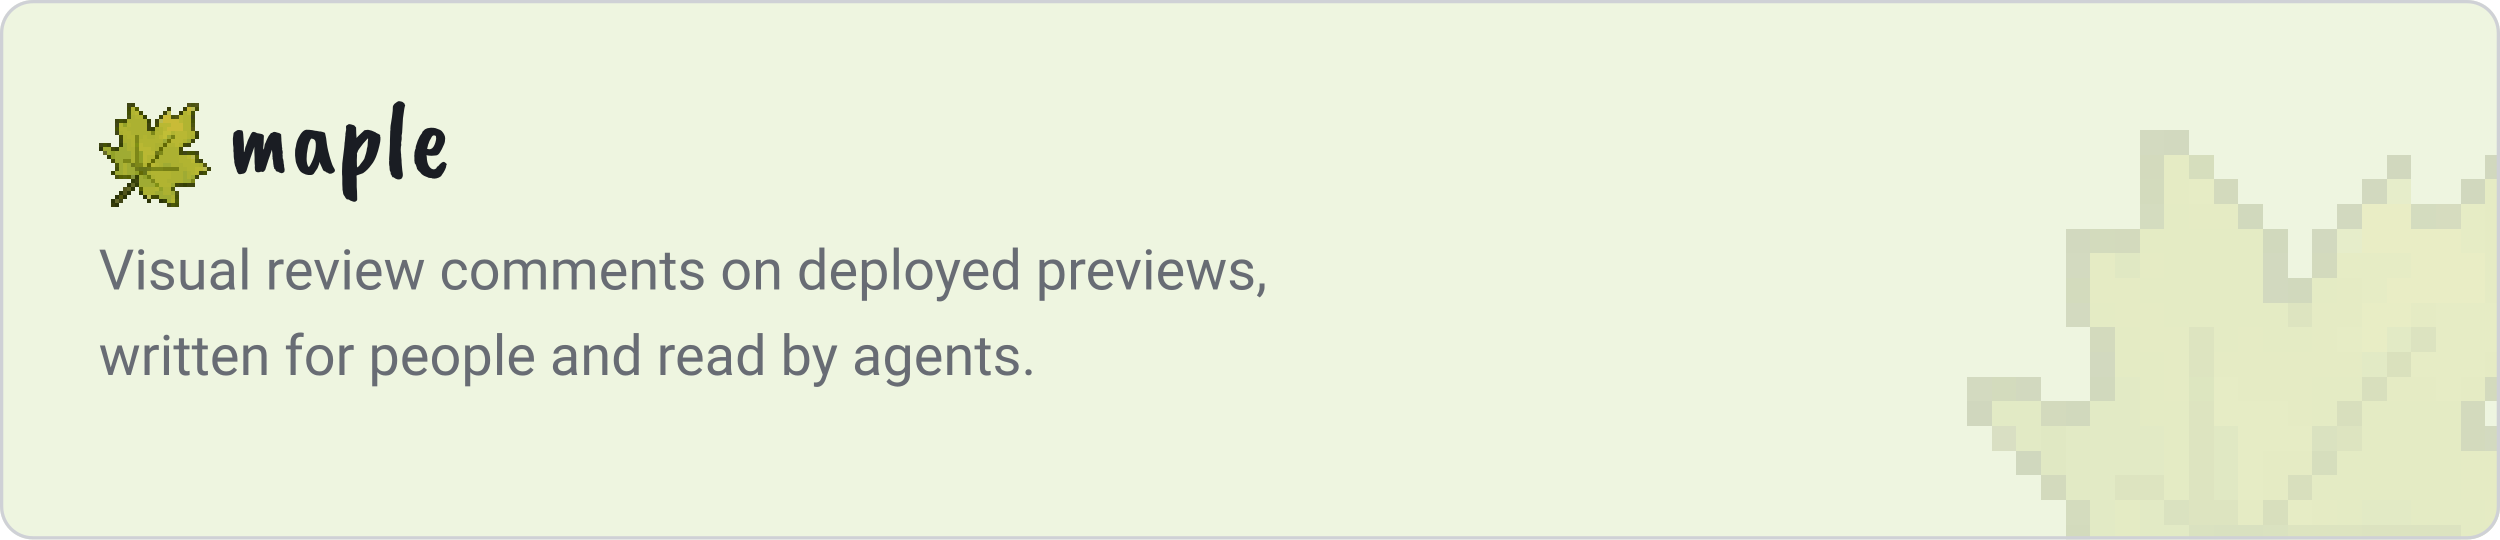
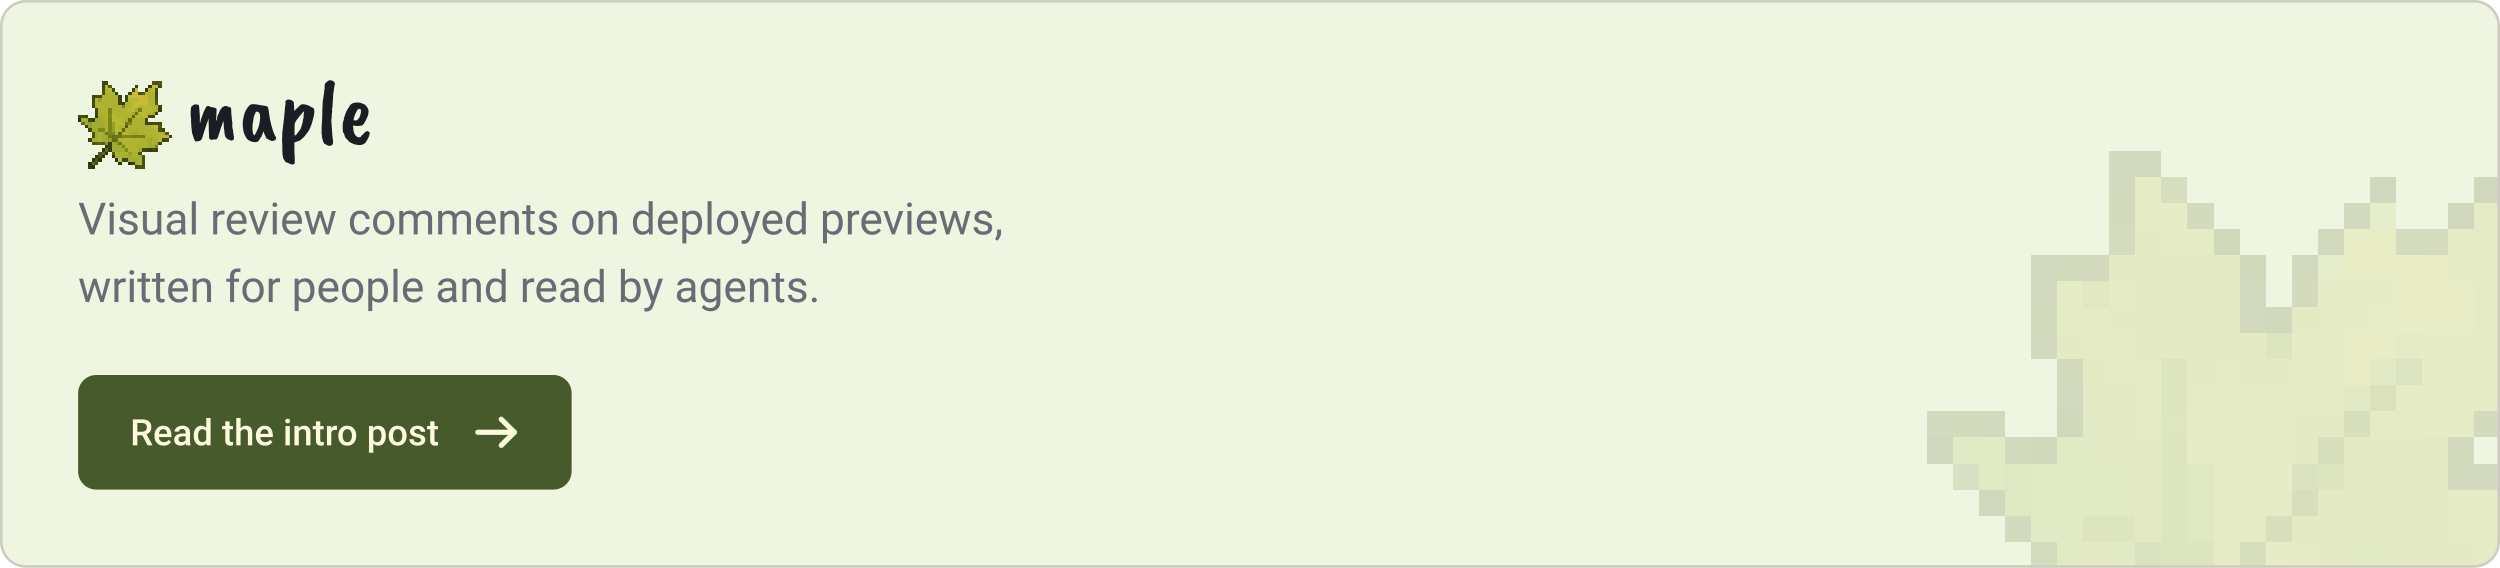
- <svg xmlns="http://www.w3.org/2000/svg" width="760" height="164" viewBox="0 0 760 164" role="img" aria-label="Maple: visual review comments on deployed previews, written for people and read by agents.">
+ <svg xmlns="http://www.w3.org/2000/svg" width="960" height="218" viewBox="0 0 960 218" role="img" aria-label="Maple: visual review comments on deployed previews, written for people and read by agents. Read the intro post.">
  <defs>
-     <clipPath id="card">
-       <rect x="0" y="0" width="760" height="164" rx="10" />
+     <clipPath id="c">
+       <rect width="960" height="218" rx="10" />
    </clipPath>
  </defs>
-   <g clip-path="url(#card)">
-     <rect x="0" y="0" width="760" height="164" rx="10" fill="#eef5e0" />
-     <g transform="translate(598 39.5) scale(7.5)" shape-rendering="crispEdges">
+   <g clip-path="url(#c)">
+     <rect width="960" height="218" rx="10" fill="#eef5e0" />
+     <g transform="translate(740 58) scale(10)" shape-rendering="crispEdges">
      <path d="M0 11h1v1h-1zM7 20h1v1h-1zM8 21h1v1h-1zM5 22h1v1h-1zM7 22h1v1h-1zM4 23h1v1h-1zM6 23h1v1h-1zM11 23h1v1h-1zM3 24h1v1h-1zM12 24h1v1h-1zM15 24h1v1h-1zM4 25h1v1h-1z" fill="#2c3408" fill-opacity="0.16" />
      <path d="M2 13h1v1h-1zM8 19h1v1h-1zM9 20h1v1h-1zM10 22h1v1h-1z" fill="#313c07" fill-opacity="0.16" />
      <path d="M17 1h1v1h-1zM21 1h1v1h-1zM20 2h1v1h-1zM3 25h1v1h-1z" fill="#373c08" fill-opacity="0.16" />
      <path d="M11 3h1v1h-1zM12 4h1v1h-1zM13 6h1v1h-1zM24 8h1v1h-1zM5 10h1v1h-1zM4 11h1v1h-1zM3 17h1v1h-1zM9 18h1v1h-1zM21 20h1v1h-1zM16 24h1v1h-1z" fill="#354005" fill-opacity="0.16" />
      <path d="M8 0h1v1h-1zM16 2h1v1h-1zM15 3h1v1h-1zM4 4h1v1h-1zM14 4h1v1h-1zM12 5h1v2h-1zM24 7h1v1h-1zM5 9h1v1h-1zM23 9h1v1h-1zM2 10h1v1h-1zM22 10h1v1h-1zM25 14h1v1h-1zM27 16h1v1h-1zM25 17h1v1h-1zM24 18h1v1h-1zM9 19h1v1h-1zM20 20h1v1h-1zM22 20h2v1h-2z" fill="#3d440d" fill-opacity="0.16" />
      <path d="M7 0h1v1h-1zM23 3h1v1h-1zM4 5h1v1h-1zM4 7h1v1h-1zM0 10h1v1h-1zM21 12h1v1h-1zM24 12h1v1h-1zM5 24h1v1h-1zM17 25h1v1h-1z" fill="#404616" fill-opacity="0.16" />
      <path d="M7 1h1v1h-1zM24 1h1v1h-1zM10 2h1v1h-1zM6 4h1v1h-1zM14 5h1v1h-1zM5 8h1v1h-1zM21 10h1v1h-1zM3 11h1v1h-1zM20 11h1v2h-1zM3 14h1v1h-1zM19 20h1v1h-1zM13 23h2v1h-2z" fill="#414905" fill-opacity="0.16" />
      <path d="M7 2h1v1h-1zM23 2h1v1h-1zM5 4h1v1h-1zM23 4h1v1h-1zM4 6h1v1h-1zM1 10h1v1h-1zM22 12h2v1h-2zM4 16h1v1h-1zM26 17h1v1h-1zM19 23h1v1h-1zM19 25h1v1h-1z" fill="#435005" fill-opacity="0.16" />
      <path d="M23 0h1v1h-1zM7 3h1v1h-1zM18 3h1v1h-1zM23 5h1v1h-1zM24 14h1v1h-1zM4 18h1v1h-1zM19 22h1v1h-1z" fill="#4a530f" fill-opacity="0.16" />
      <path d="M4 15h1v1h-1zM18 21h1v1h-1zM19 24h1v1h-1zM18 25h1v1h-1z" fill="#4a5707" fill-opacity="0.16" />
      <path d="M22 0h1v1h-1zM24 0h1v1h-1zM6 21h1v2h-1z" fill="#52541b" fill-opacity="0.16" />
      <path d="M19 3h1v1h-1zM23 6h1v1h-1zM26 15h1v1h-1zM5 23h1v1h-1z" fill="#545710" fill-opacity="0.16" />
      <path d="M9 1h1v1h-1zM14 13h1v1h-1zM24 13h1v1h-1zM5 18h1v1h-1zM7 18h1v1h-1zM10 21h1v1h-1z" fill="#555f02" fill-opacity="0.16" />
      <path d="M6 18h1v1h-1z" fill="#57630d" fill-opacity="0.16" />
      <path d="M16 10h1v1h-1zM15 11h1v1h-1zM13 14h1v1h-1zM12 15h1v1h-1zM10 17h1v1h-1z" fill="#626905" fill-opacity="0.16" />
      <path d="M8 20h1v1h-1zM7 21h1v1h-1z" fill="#616626" fill-opacity="0.16" />
      <path d="M1 12h1v1h-1zM4 24h1v1h-1z" fill="#66692b" fill-opacity="0.16" />
      <path d="M10 16h2v1h-2zM11 17h1v1h-1z" fill="#667318" fill-opacity="0.16" />
      <path d="M17 9h1v1h-1z" fill="#6f7305" fill-opacity="0.16" />
      <path d="M14 12h1v1h-1zM8 15h1v1h-1zM9 16h1v1h-1zM12 16h1v1h-1z" fill="#6e7818" fill-opacity="0.16" />
      <path d="M12 18h1v1h-1z" fill="#6e7d10" fill-opacity="0.16" />
      <path d="M18 8h1v1h-1zM16 16h4v1h-4z" fill="#778015" fill-opacity="0.16" />
      <path d="M13 7h1v1h-1zM9 8h1v2h-1zM9 11h1v5h-1zM15 12h1v1h-1zM6 14h2v1h-2zM10 15h1v1h-1zM13 16h3v1h-3zM13 19h1v1h-1zM23 19h1v1h-1z" fill="#7d8718" fill-opacity="0.16" />
      <path d="M9 10h1v1h-1zM14 20h1v1h-1z" fill="#809014" fill-opacity="0.16" />
      <path d="M8 18h1v1h-1z" fill="#86943a" fill-opacity="0.16" />
      <path d="M6 5h1v1h-1zM3 12h1v2h-1zM10 12h1v3h-1zM9 17h1v1h-1zM11 18h1v1h-1zM15 21h1v1h-1z" fill="#92a127" fill-opacity="0.16" />
      <path d="M17 8h1v1h-1zM16 9h1v1h-1zM22 9h1v1h-1zM6 10h1v4h-1zM1 11h2v1h-2zM5 11h1v7h-1zM2 12h1v1h-1zM4 12h1v3h-1zM7 12h1v2h-1zM7 15h1v3h-1zM16 15h2v1h-2zM8 16h1v2h-1zM4 17h1v1h-1zM21 17h1v3h-1zM10 18h1v3h-1zM23 18h1v1h-1zM11 19h2v2h-2zM22 19h1v1h-1zM13 20h1v1h-1zM18 20h1v1h-1zM14 22h2v1h-2zM18 22h1v1h-1zM15 23h3v1h-3zM17 24h1v1h-1z" fill="#9fab33" fill-opacity="0.16" />
      <path d="M8 3h1v5h-1zM7 4h1v1h-1zM9 4h3v4h-3zM7 6h1v1h-1zM14 6h1v1h-1zM5 7h1v1h-1zM12 7h1v2h-1zM6 8h1v2h-1zM10 8h1v1h-1zM13 8h1v1h-1zM23 8h1v1h-1zM7 9h1v3h-1zM14 10h2v1h-2zM8 11h1v4h-1zM14 11h1v1h-1zM16 11h4v4h-4zM15 13h1v3h-1zM14 14h1v1h-1zM6 15h1v3h-1zM18 15h3v1h-3zM25 15h1v1h-1zM20 16h2v1h-2zM12 17h1v1h-1zM18 17h3v3h-3zM22 17h1v2h-1zM13 18h1v1h-1zM17 19h1v1h-1zM11 21h3v2h-3zM16 21h2v2h-2zM18 23h1v1h-1z" fill="#acb131" fill-opacity="0.16" />
      <path d="M8 1h1v2h-1zM21 2h1v5h-1zM9 3h2v1h-2zM22 3h1v6h-1zM5 5h1v2h-1zM7 5h1v1h-1zM6 6h1v2h-1zM15 6h1v2h-1zM7 7h1v2h-1zM14 7h1v3h-1zM18 7h1v1h-1zM23 7h1v1h-1zM8 8h1v3h-1zM11 8h1v3h-1zM10 9h1v1h-1zM12 9h2v2h-2zM15 9h1v1h-1zM21 9h1v1h-1zM17 10h2v1h-2zM20 10h1v1h-1zM13 11h1v1h-1zM12 13h2v1h-2zM20 13h2v2h-2zM12 14h1v1h-1zM22 14h1v3h-1zM11 15h1v1h-1zM14 15h1v1h-1zM21 15h1v1h-1zM23 15h2v1h-2zM23 16h1v2h-1zM13 17h5v1h-5zM14 18h4v1h-4zM14 19h3v1h-3zM15 20h3v1h-3zM14 21h1v1h-1zM18 24h1v1h-1z" fill="#b1b431" fill-opacity="0.16" />
      <path d="M9 2h1v1h-1zM22 2h1v1h-1zM20 3h1v2h-1zM15 5h3v1h-3zM16 6h1v1h-1zM19 7h3v2h-3zM15 8h1v1h-1zM18 9h3v1h-3zM10 10h1v2h-1zM19 10h1v1h-1zM11 11h2v2h-2zM13 12h1v1h-1zM11 13h1v2h-1zM22 13h1v1h-1zM23 14h1v1h-1zM13 15h1v1h-1zM24 16h2v1h-2zM24 17h1v1h-1z" fill="#b9b833" fill-opacity="0.16" />
      <path d="M23 1h1v1h-1zM17 2h1v1h-1zM15 4h1v1h-1zM23 13h1v1h-1zM26 16h1v1h-1zM12 23h1v1h-1z" fill="#babb52" fill-opacity="0.16" />
      <path d="M22 1h1v1h-1zM16 3h2v2h-2zM18 4h2v3h-2zM20 5h1v2h-1zM17 6h1v1h-1z" fill="#c9bb37" fill-opacity="0.16" />
      <path d="M16 7h2v1h-2zM16 8h1v1h-1z" fill="#c1be36" fill-opacity="0.16" />
    </g>
-     <g transform="translate(30 31.2143) scale(1.2143)" shape-rendering="crispEdges">
+     <g transform="translate(30 31.2857) scale(1.2857)" shape-rendering="crispEdges">
      <path d="M0 11h1v1h-1zM7 20h1v1h-1zM8 21h1v1h-1zM5 22h1v1h-1zM7 22h1v1h-1zM4 23h1v1h-1zM6 23h1v1h-1zM11 23h1v1h-1zM3 24h1v1h-1zM12 24h1v1h-1zM15 24h1v1h-1zM4 25h1v1h-1z" fill="#2c3408" />
      <path d="M2 13h1v1h-1zM8 19h1v1h-1zM9 20h1v1h-1zM10 22h1v1h-1z" fill="#313c07" />
      <path d="M17 1h1v1h-1zM21 1h1v1h-1zM20 2h1v1h-1zM3 25h1v1h-1z" fill="#373c08" />
      <path d="M11 3h1v1h-1zM12 4h1v1h-1zM13 6h1v1h-1zM24 8h1v1h-1zM5 10h1v1h-1zM4 11h1v1h-1zM3 17h1v1h-1zM9 18h1v1h-1zM21 20h1v1h-1zM16 24h1v1h-1z" fill="#354005" />
      <path d="M8 0h1v1h-1zM16 2h1v1h-1zM15 3h1v1h-1zM4 4h1v1h-1zM14 4h1v1h-1zM12 5h1v2h-1zM24 7h1v1h-1zM5 9h1v1h-1zM23 9h1v1h-1zM2 10h1v1h-1zM22 10h1v1h-1zM25 14h1v1h-1zM27 16h1v1h-1zM25 17h1v1h-1zM24 18h1v1h-1zM9 19h1v1h-1zM20 20h1v1h-1zM22 20h2v1h-2z" fill="#3d440d" />
      <path d="M7 0h1v1h-1zM23 3h1v1h-1zM4 5h1v1h-1zM4 7h1v1h-1zM0 10h1v1h-1zM21 12h1v1h-1zM24 12h1v1h-1zM5 24h1v1h-1zM17 25h1v1h-1z" fill="#404616" />
      <path d="M7 1h1v1h-1zM24 1h1v1h-1zM10 2h1v1h-1zM6 4h1v1h-1zM14 5h1v1h-1zM5 8h1v1h-1zM21 10h1v1h-1zM3 11h1v1h-1zM20 11h1v2h-1zM3 14h1v1h-1zM19 20h1v1h-1zM13 23h2v1h-2z" fill="#414905" />
      <path d="M7 2h1v1h-1zM23 2h1v1h-1zM5 4h1v1h-1zM23 4h1v1h-1zM4 6h1v1h-1zM1 10h1v1h-1zM22 12h2v1h-2zM4 16h1v1h-1zM26 17h1v1h-1zM19 23h1v1h-1zM19 25h1v1h-1z" fill="#435005" />
      <path d="M23 0h1v1h-1zM7 3h1v1h-1zM18 3h1v1h-1zM23 5h1v1h-1zM24 14h1v1h-1zM4 18h1v1h-1zM19 22h1v1h-1z" fill="#4a530f" />
      <path d="M4 15h1v1h-1zM18 21h1v1h-1zM19 24h1v1h-1zM18 25h1v1h-1z" fill="#4a5707" />
      <path d="M22 0h1v1h-1zM24 0h1v1h-1zM6 21h1v2h-1z" fill="#52541b" />
      <path d="M19 3h1v1h-1zM23 6h1v1h-1zM26 15h1v1h-1zM5 23h1v1h-1z" fill="#545710" />
      <path d="M9 1h1v1h-1zM14 13h1v1h-1zM24 13h1v1h-1zM5 18h1v1h-1zM7 18h1v1h-1zM10 21h1v1h-1z" fill="#555f02" />
      <path d="M6 18h1v1h-1z" fill="#57630d" />
      <path d="M16 10h1v1h-1zM15 11h1v1h-1zM13 14h1v1h-1zM12 15h1v1h-1zM10 17h1v1h-1z" fill="#626905" />
      <path d="M8 20h1v1h-1zM7 21h1v1h-1z" fill="#616626" />
      <path d="M1 12h1v1h-1zM4 24h1v1h-1z" fill="#66692b" />
      <path d="M10 16h2v1h-2zM11 17h1v1h-1z" fill="#667318" />
      <path d="M17 9h1v1h-1z" fill="#6f7305" />
      <path d="M14 12h1v1h-1zM8 15h1v1h-1zM9 16h1v1h-1zM12 16h1v1h-1z" fill="#6e7818" />
      <path d="M12 18h1v1h-1z" fill="#6e7d10" />
      <path d="M18 8h1v1h-1zM16 16h4v1h-4z" fill="#778015" />
      <path d="M13 7h1v1h-1zM9 8h1v2h-1zM9 11h1v5h-1zM15 12h1v1h-1zM6 14h2v1h-2zM10 15h1v1h-1zM13 16h3v1h-3zM13 19h1v1h-1zM23 19h1v1h-1z" fill="#7d8718" />
      <path d="M9 10h1v1h-1zM14 20h1v1h-1z" fill="#809014" />
      <path d="M8 18h1v1h-1z" fill="#86943a" />
      <path d="M6 5h1v1h-1zM3 12h1v2h-1zM10 12h1v3h-1zM9 17h1v1h-1zM11 18h1v1h-1zM15 21h1v1h-1z" fill="#92a127" />
      <path d="M17 8h1v1h-1zM16 9h1v1h-1zM22 9h1v1h-1zM6 10h1v4h-1zM1 11h2v1h-2zM5 11h1v7h-1zM2 12h1v1h-1zM4 12h1v3h-1zM7 12h1v2h-1zM7 15h1v3h-1zM16 15h2v1h-2zM8 16h1v2h-1zM4 17h1v1h-1zM21 17h1v3h-1zM10 18h1v3h-1zM23 18h1v1h-1zM11 19h2v2h-2zM22 19h1v1h-1zM13 20h1v1h-1zM18 20h1v1h-1zM14 22h2v1h-2zM18 22h1v1h-1zM15 23h3v1h-3zM17 24h1v1h-1z" fill="#9fab33" />
      <path d="M8 3h1v5h-1zM7 4h1v1h-1zM9 4h3v4h-3zM7 6h1v1h-1zM14 6h1v1h-1zM5 7h1v1h-1zM12 7h1v2h-1zM6 8h1v2h-1zM10 8h1v1h-1zM13 8h1v1h-1zM23 8h1v1h-1zM7 9h1v3h-1zM14 10h2v1h-2zM8 11h1v4h-1zM14 11h1v1h-1zM16 11h4v4h-4zM15 13h1v3h-1zM14 14h1v1h-1zM6 15h1v3h-1zM18 15h3v1h-3zM25 15h1v1h-1zM20 16h2v1h-2zM12 17h1v1h-1zM18 17h3v3h-3zM22 17h1v2h-1zM13 18h1v1h-1zM17 19h1v1h-1zM11 21h3v2h-3zM16 21h2v2h-2zM18 23h1v1h-1z" fill="#acb131" />
      <path d="M8 1h1v2h-1zM21 2h1v5h-1zM9 3h2v1h-2zM22 3h1v6h-1zM5 5h1v2h-1zM7 5h1v1h-1zM6 6h1v2h-1zM15 6h1v2h-1zM7 7h1v2h-1zM14 7h1v3h-1zM18 7h1v1h-1zM23 7h1v1h-1zM8 8h1v3h-1zM11 8h1v3h-1zM10 9h1v1h-1zM12 9h2v2h-2zM15 9h1v1h-1zM21 9h1v1h-1zM17 10h2v1h-2zM20 10h1v1h-1zM13 11h1v1h-1zM12 13h2v1h-2zM20 13h2v2h-2zM12 14h1v1h-1zM22 14h1v3h-1zM11 15h1v1h-1zM14 15h1v1h-1zM21 15h1v1h-1zM23 15h2v1h-2zM23 16h1v2h-1zM13 17h5v1h-5zM14 18h4v1h-4zM14 19h3v1h-3zM15 20h3v1h-3zM14 21h1v1h-1zM18 24h1v1h-1z" fill="#b1b431" />
      <path d="M9 2h1v1h-1zM22 2h1v1h-1zM20 3h1v2h-1zM15 5h3v1h-3zM16 6h1v1h-1zM19 7h3v2h-3zM15 8h1v1h-1zM18 9h3v1h-3zM10 10h1v2h-1zM19 10h1v1h-1zM11 11h2v2h-2zM13 12h1v1h-1zM11 13h1v2h-1zM22 13h1v1h-1zM23 14h1v1h-1zM13 15h1v1h-1zM24 16h2v1h-2zM24 17h1v1h-1z" fill="#b9b833" />
      <path d="M23 1h1v1h-1zM17 2h1v1h-1zM15 4h1v1h-1zM23 13h1v1h-1zM26 16h1v1h-1zM12 23h1v1h-1z" fill="#babb52" />
      <path d="M22 1h1v1h-1zM16 3h2v2h-2zM18 4h2v3h-2zM20 5h1v2h-1zM17 6h1v1h-1z" fill="#c9bb37" />
      <path d="M16 7h2v1h-2zM16 8h1v1h-1z" fill="#c1be36" />
    </g>
-     <svg x="70.8" y="30.763" width="65.019" height="30.6" viewBox="0 0 200.2 94.22" overflow="visible">
+     <svg x="73.2" y="30.808" width="68.844" height="32.4" viewBox="0 0 200.2 94.22" overflow="visible">
      <path d="m4.2,27.1h0.2q1.3-0.4,4.2,0.3,1,0.3,1.2,5.7,0.4,4.1,0.4,5.7,0,1.5,0.1,1.8v6.7l0.5,0.1q0-0.1,0.2-1.2,0.5-2.8,1.1-4.3,0.4-0.4,0.5-1,0-0.6,0.5-1.3,0.6-2.8,3-7.3,0.8-1.9,1.6-2.8,0.7-1,2.2-0.7,1.6,0.3,2.6,1.1,0.8,0.1,1.9,0.3l2.9,0.6q0.4,0.1,1.1,0.7,0.7,0.5,0.6,1.3-0.1,0.8-0.2,4.7v1.6l-0.4,3.9q0,1.6,0.2,1.9l0.4,0.3,0.8-4.6q0-0.7,0.6-1.3l1.2-2.9q0-0.3,0.6-1.3,0.2-0.7,1-2,0.7-1.3,1.9-2.5,0-0.8,1.8-1.1,1.4-1.5,4.6-0.1,0.6,0,1.1,0.2,0,0.2,0.8,0.3,0.7,0.1,1.8,1.3v1.1q0,1,0.1,1.5-0.1,0.7,0.1,1.8v1.2q0.1,0.8,0.5,5v1.1q0.3,0.6,0.3,1.3-0.1,0.6-0.1,1.3,0.3,0.3,0.5,1.7,0.2,1.3-0.2,2.6l0.2,0.9v2.8q0.5,0.4,0.5,1.2l0.3,1.7q0,1.8,0.5,3.6v1.1l0.5,2.6v0.6l-0.1,1q0,1.1-1.2,1.6-0.2,0.1-0.6,0.3-0.3,0.2-1.1,0.2l-2.1-0.7-1-0.7q-0.8,0.2-2.1-0.7,0-0.9-0.7-1.6-1.2-0.4-0.9-1.6,0.1-0.1-0.5-1.1,0.2-0.2-0.3-2.2,0-0.9-0.1-1.7-0.2-0.9-0.2-1.8-0.1-0.9-0.4-1.6,0.1,0,0.1-0.7,0-0.7-0.2-1.3v-2.3l-0.5-4-1.5,4.6q-1.5,3.9-1.5,4.2l-3.2,10q-0.3,0.6-1.1,1.4-0.9,0.7-1.5,0.7-0.2-0.3-1-0.3-0.9,0-2.1,0.5-3.4,0.4-3.9-2.1l-0.2-2.3,0.1-2.3q-0.2-0.3-0.2-1.4l-0.1-1.4v-4.3l-0.2-5.1v-4.9q-2.9,7.9-3.6,10.3l-3.7,11.9q-1.1,2.9-4,3.1l-1.1,0.2q-2.2,0.5-2.9-0.7l-1-1.7q-0.4-2.2-0.8-2.5-0.2-1.4-1-2.9l-0.5-2.4q0-0.3-0.2-0.9v-1.8q-0.3-0.8-0.5-3.2-0.2-2.5-0.1-4-0.4-1.2-0.2-3v-1.8q-0.5-2.3-0.5-7v-1.4q0.5-3,0.5-4,0-1.1,0.5-1.6,0.5-0.6,3.2-2.2zm73.4,12.6q-0.1-2.2-1-3.3-0.9-1.2-3.3-1.4-0.7,0.5-1.8,3.4-1.2,2.8-1.5,6-1,4.8-1,9.6,0.1,4.9,1.6,7.2,0.2,0.4,0.4,0.3,0.5,0,1.6-2,5.3-9.6,5-19.8zm3.1,19.1l-1.5,3.9q0,0.2-2.9,4.3-0.9,1.9-3.3,2.1-2.5,0.2-4.8-0.5-3.1-1.1-4.7-2.6-1.6-1.5-3.1-5-1.6-3.6-1.7-5.9-0.5-3.3-0.5-4.2v-2.4q0-3.6,0.3-4.2,0.1-0.4,0.5-2.1,0.5-4.2,2.4-8,3.7-7.3,7.6-7.5h0.5q0.2,0.1,0.6,0.1h1.3q3.5,0.3,4.3,0.6,1.5,0.4,2.6,0.4l2.6,0.5q1.2-0.1,3.1,0.5,2,0.6,2.2,0.9,0.1,0.3,0.5,2.2,0.4,1.9,0.6,2.8,0.1,0.8,0.2,1.7,0.8,7.3,2.6,13.6,0.1,0.3,0.2,0.9,0.1,0.6,0.7,2.4,0.6,1.7,0.9,2.9,0.3,1.2,1.1,3.2,0.6,1.5,1.8,3.5,2.2,3.1-2.3,4.8-0.6,0.2-2.1,0.2-0.3,0-1.9-1-1,0-1.9-1.1l-0.8-0.2q-0.7-0.7-1.2-0.7-0.2-0.2-3.6-8.1-0.3,1.1-0.3,2zm45.5-18.6v-1.2q0.5-3.9,0.3-4.2-0.5,0.2-1.2,1.1l-3.3,3.7q-5.2,6.5-5.2,7.7,0,0.2-0.7,1.6l0.1,1.6-0.2,4.3v1.1q0,4.3,0.3,6.2,0.1-0.3,1.7-1.3l1.7-2.3q2.6-3.2,3.3-4.6,2.2-6.7,2.2-7.6,0-1.4,0.8-4,0-0.9,0.2-2.1zm-21.4-2.8l0.4-4.6q0.3-0.8,0.1-2.1l0.7-4.1q0-0.9-0.1-1.9-0.1-1.1,0.1-1.5,0.4-0.8,2.1-1.4h-0.4q1-0.6,2.8-0.1,1.8,0.5,3,0.9,0.7,0.9,1.8,2l0.1,3.2q0,2.5,0.3,5.2-0.1,1.1,0,1.4l1.7-1.8q0.1-0.2,2.3-2.2,2.1-2,2.7-2.5,0-0.5,1.2-0.8,2.6-0.6,4.4,0,1.8,0.5,2,0.5l3.7,1.6q0,0.4,1,0.7l0.9,0.5q0.5,0,1.3,0.7,1.2,0.2,0.9,1.7,0,0.4,0.3,0.8v2.4q0,1.6-1,5.7-0.9,4-1.2,4.7-0.2,0.7-0.6,1.8-0.3,1.1-0.7,2.1-0.5,1.7-2,4.7-1.5,2.9-3,4.6-3.5,4.9-7.8,7.8-4.7,1.8-5.9,2.1-0.3,0,0,3.6v7.2l0.3,4.4,0.1,4.5q0.2,3.3-0.2,3.7l-1.2,1q-1.3,0.5-2.3,0.1-2-0.6-2.4-0.9-0.4,0-1.3-0.8l-1.1-0.4q-1.4,0.2-1.7-0.7-1-0.8-1-1.4l-1.5-2.2q-0.6-1.5-0.6-2.8-0.6-2.2-0.4-3.4l-0.2-3.8v-5.3q0-2.7-0.2-3.5-0.2-0.6,0.2-10.6,0.3-2,0.3-2.5l1.5-12.3,0.3-3.4v-0.8q0.3-1.2,0.3-1.8zm44.1-22.5l0.7-5.9,0.1-3.1q0-1.3,0.5-2l1-1.4q2.7-2.1,3.5-2.4,0.8-0.3,2.3,0.1,1.6,0.3,1.9,0.6l1.1,0.9q0.9,0.5,0.9,1.6,0.5,0.6,0.3,0.9-0.6,0.7-2,11.8l-0.8,13.6-0.5,2.7q0,1.3,0.1,1.5v1.8q-0.2,2-0.4,2.5,0,0.5-0.2,1.1,0.2,0.2,0.2,1.6,0,1.3-0.3,1.6-0.2,1.6-0.2,3.1,0,1.4,0.2,3,0.3,1.5,0.2,3l0.4,3.8v1.5q0.2,1.8,0.2,2.9l0.5,5.2,0.4,2.7q0.3,1.7-0.2,3.3-0.6,1.6-1.7,2-3.1,1.3-6.8-1.7h-0.8q-0.7-0.8-1.1-2.2-0.8-0.4-0.7-1.4,0.1-1-0.4-1.8-0.5-0.8-0.5-1.4,0-1.3-0.2-2.3l0.1-0.8q-0.3-0.3-0.3-0.9l-0.2-1.8v-0.8q0-0.8,0-1.1-0.1-0.3,0.2-1-0.3-0.4-0.1-2.9,0.6-7.7,0.6-10.6l0.1-2.4v-2.9q0.1-2.4,0.2-6.1,0-3.7,0.3-4l-0.1-0.9q0-2.4,0.8-6.5,0.7-4.2,0.7-4.5zm41.2,21.5q0.4-1.5-0.1-3.8-0.7-0.6-1.9-0.6-1.5,0-2.7,2.8-1.6,2.4-2.4,5.3h-0.1q-1.1,4.2-1.1,4.5,1.6,0.4,2.6,0.4,1-0.1,2.3-1.1,2.3-2.2,3.4-7.5zm-0.3,14.4l-3.7,0.3q-3.1,0-4.9-0.6l0.3,1.9q0.3,8.3,4.6,10.9,1.2,0.5,2,0.5,0.8,0,2.1-0.8,0.4-0.4,0.7-1.1,0.1-0.9,1-0.8,4.1-5.2,6.2-4.1,2.1,1.4,2.1,2.2,0,0.4-0.5,0.9v0.6q0,1-1.2,3.6-1.3,2.6-2.7,4.4-0.7,1.5-1.8,2.1-3.2,2-6.8,1.6-0.8-0.1-1.1-0.4-0.8-0.2-1.2-0.1l-0.8-0.1q-0.9,0-1.5-0.4-1-0.6-1.4-0.6-2.6-1-3.1-1.5-0.6-0.5-1-0.7-0.4-0.2-1.9-2.1-1.3-1.1-1.5-1.4-0.6-0.9-1-1.3-0.5-0.4-0.6-1.8-0.4-0.5-0.4-1.3l-0.4-0.8q0-0.7-0.6-1.1-0.6-0.6-0.6-1.5v-0.8q-0.4-0.2-0.2-1.2v-2.6l-0.1-0.9v-0.7q-0.1-0.4,0.2-1.7l-0.1-0.9q0.1-0.1,0.3-1.6,0.4-2.1,0.9-2.6v-0.9q0.1-0.3,0.1-0.8,0-0.5,0.3-1.1,0.2-0.6,1.5-4.5l1.6-3.5q0.7-1.5,2.2-3.3,0.1-0.5,0.8-1.8l1.3-1.2q0.6-0.9,1.8-1.3,1.4-0.7,2.1-0.7l2.8-0.4q0.5,0.1,0.7,0.1h1.3q2.2,0.2,3.6,0.9,3,0.9,4.4,2.3,3.1,3.5,3.1,6.7,0,3.2-1,5.5-2.5,5.7-3.6,7.2-1.8,3.3-4.3,3.3z" fill="#1a1d23" />
    </svg>
-     <text x="30" y="88" font-family="system-ui, -apple-system, 'Segoe UI', Roboto, Helvetica, Arial, sans-serif" font-size="17" fill="#686c74">Visual review comments on deployed previews,</text>
-     <text x="30" y="114" font-family="system-ui, -apple-system, 'Segoe UI', Roboto, Helvetica, Arial, sans-serif" font-size="17" fill="#686c74">written for people and read by agents.</text>
+     <text x="30" y="90" font-family="system-ui, -apple-system, 'Segoe UI', Roboto, Helvetica, Arial, sans-serif" font-size="17" fill="#686c74">Visual review comments on deployed previews,</text>
+     <text x="30" y="116" font-family="system-ui, -apple-system, 'Segoe UI', Roboto, Helvetica, Arial, sans-serif" font-size="17" fill="#686c74">written for people and read by agents.</text>
+     <rect x="30" y="144" width="189.5" height="44" rx="7" fill="#465a2b" />
+     <text x="50" y="171" font-family="system-ui, -apple-system, 'Segoe UI', Roboto, Helvetica, Arial, sans-serif" font-size="14" font-weight="500" fill="#fefae0">Read the intro post</text>
+     <g stroke="#fefae0" stroke-width="2" stroke-linecap="round" stroke-linejoin="round" fill="none">
+       <path d="M183.5 166h14" />
+       <path d="M192.5 161l5 5-5 5" />
+     </g>
  </g>
-   <rect x="0.5" y="0.5" width="759" height="163" rx="9.5" fill="none" stroke="#cfd1d6" />
+   <rect x="0.5" y="0.5" width="959" height="217" rx="9.5" fill="none" stroke="#cfccc2" />
</svg>
